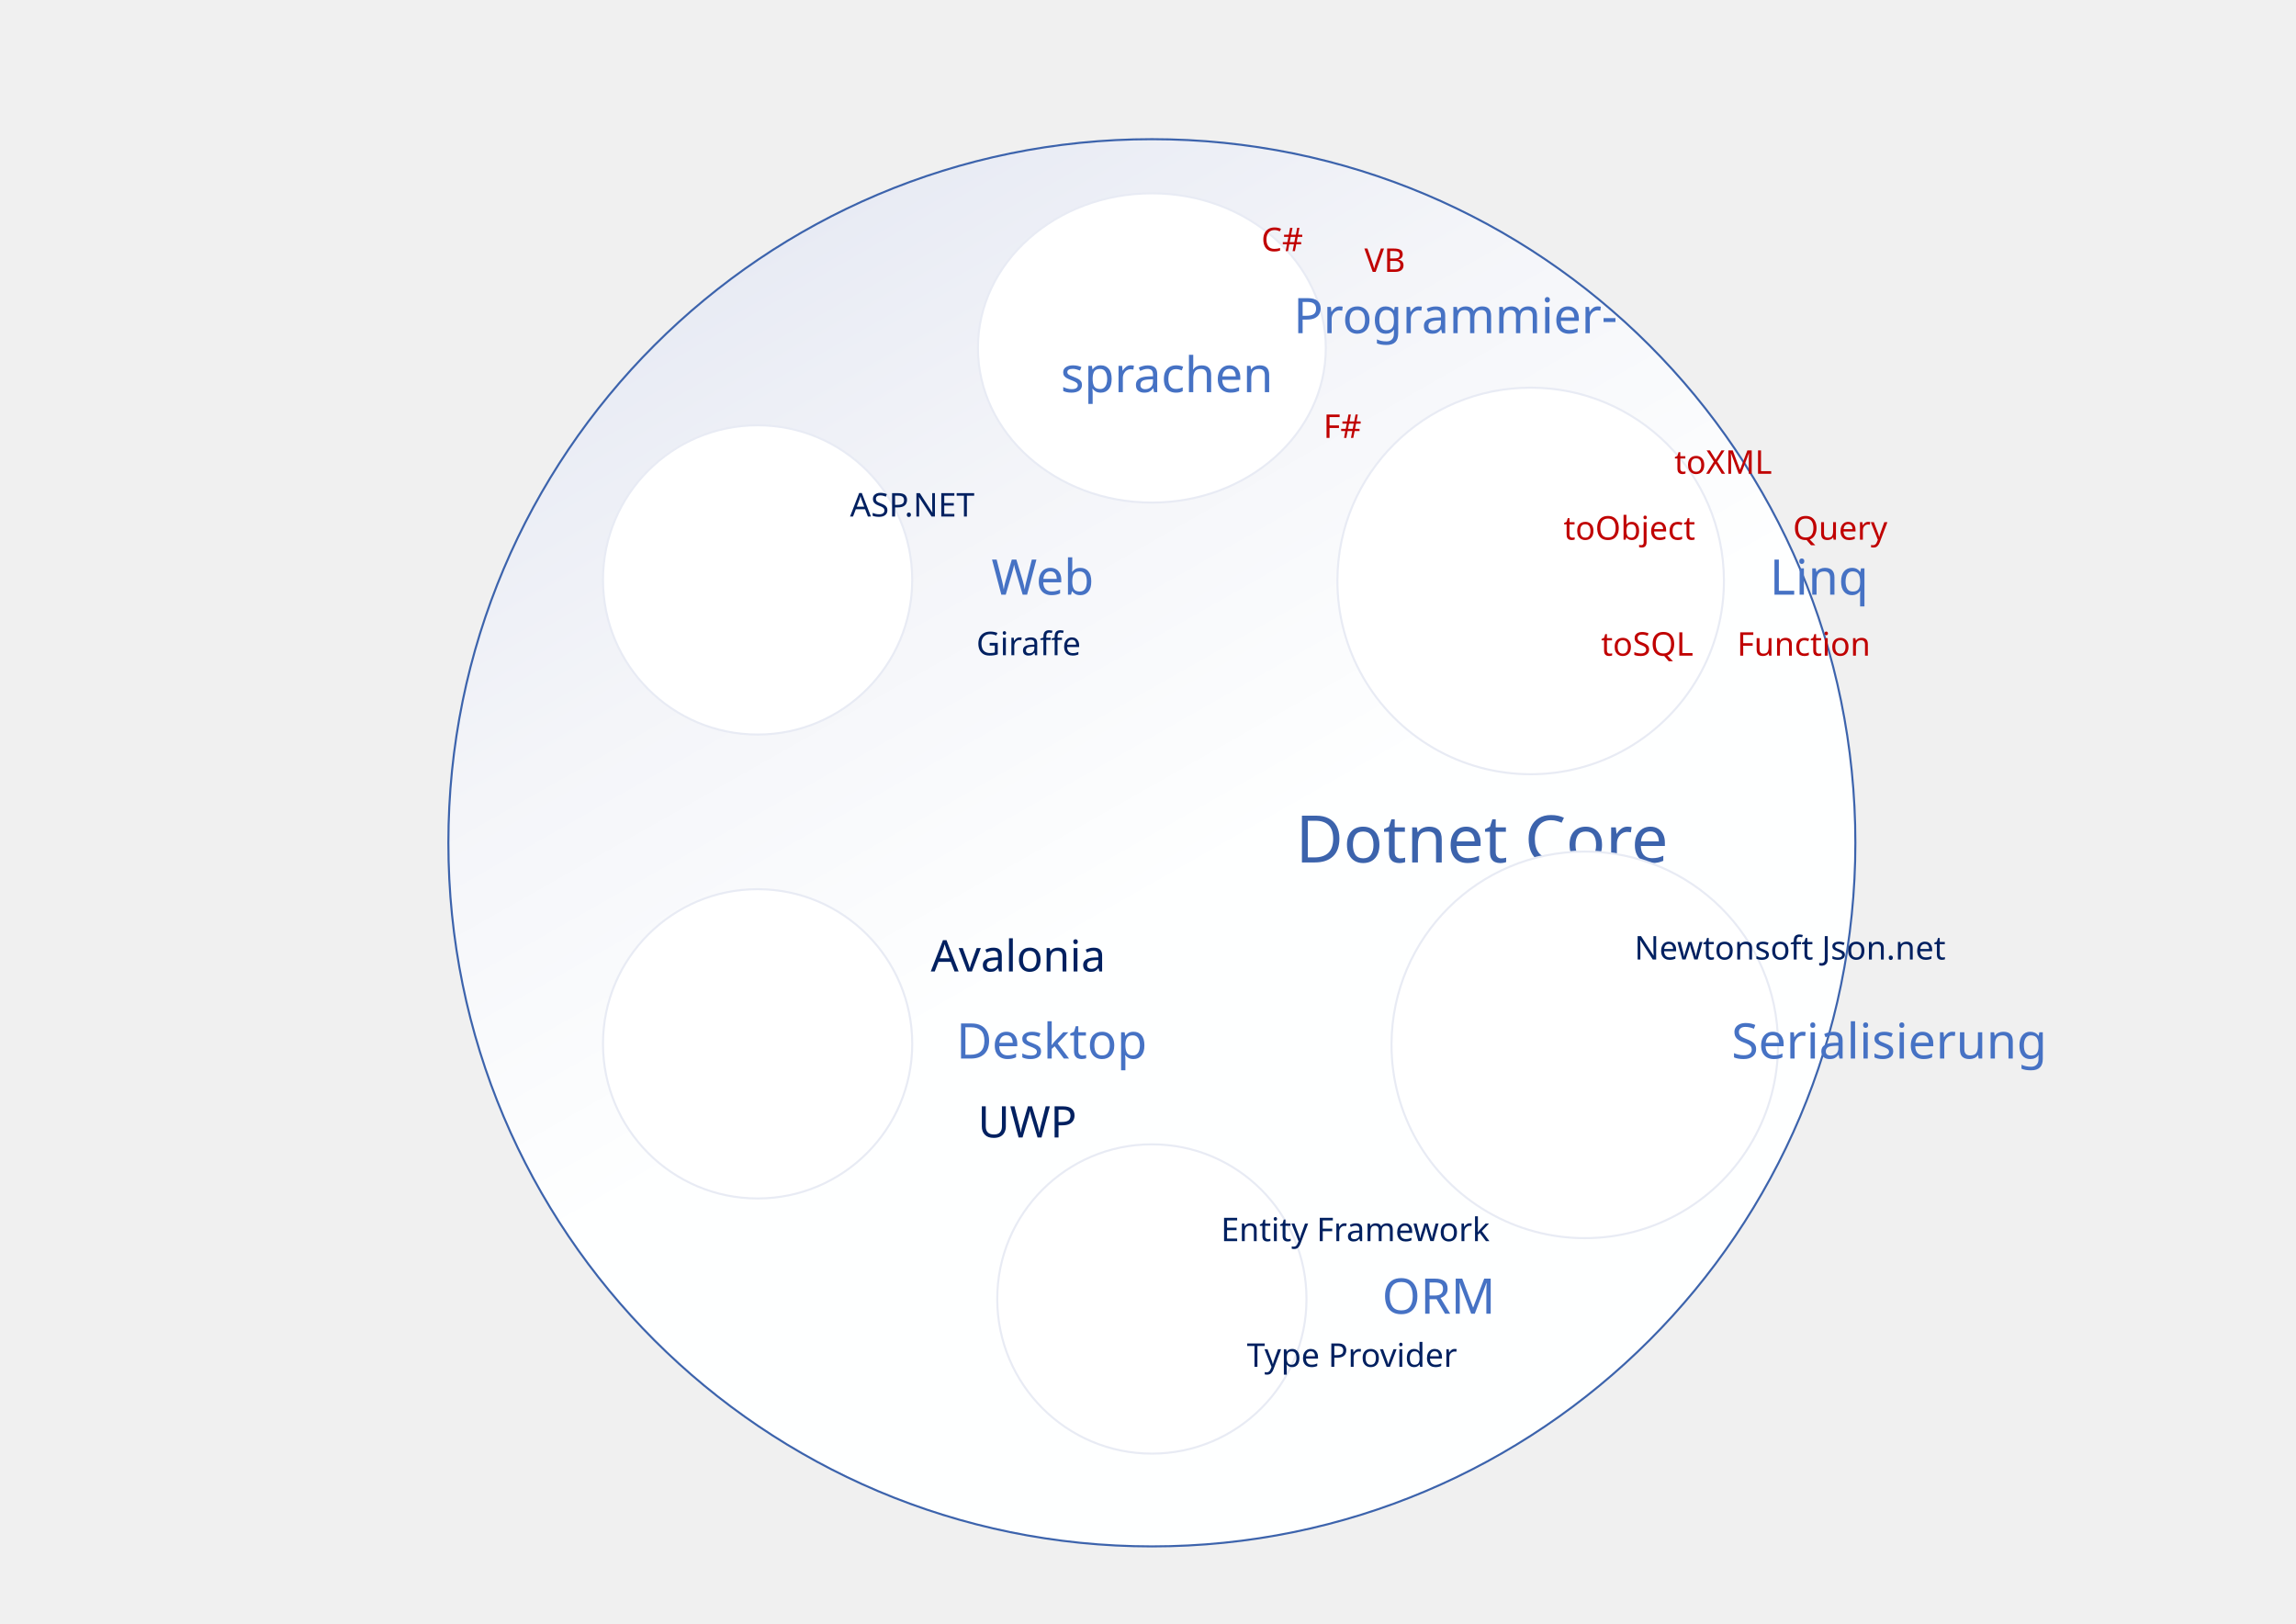
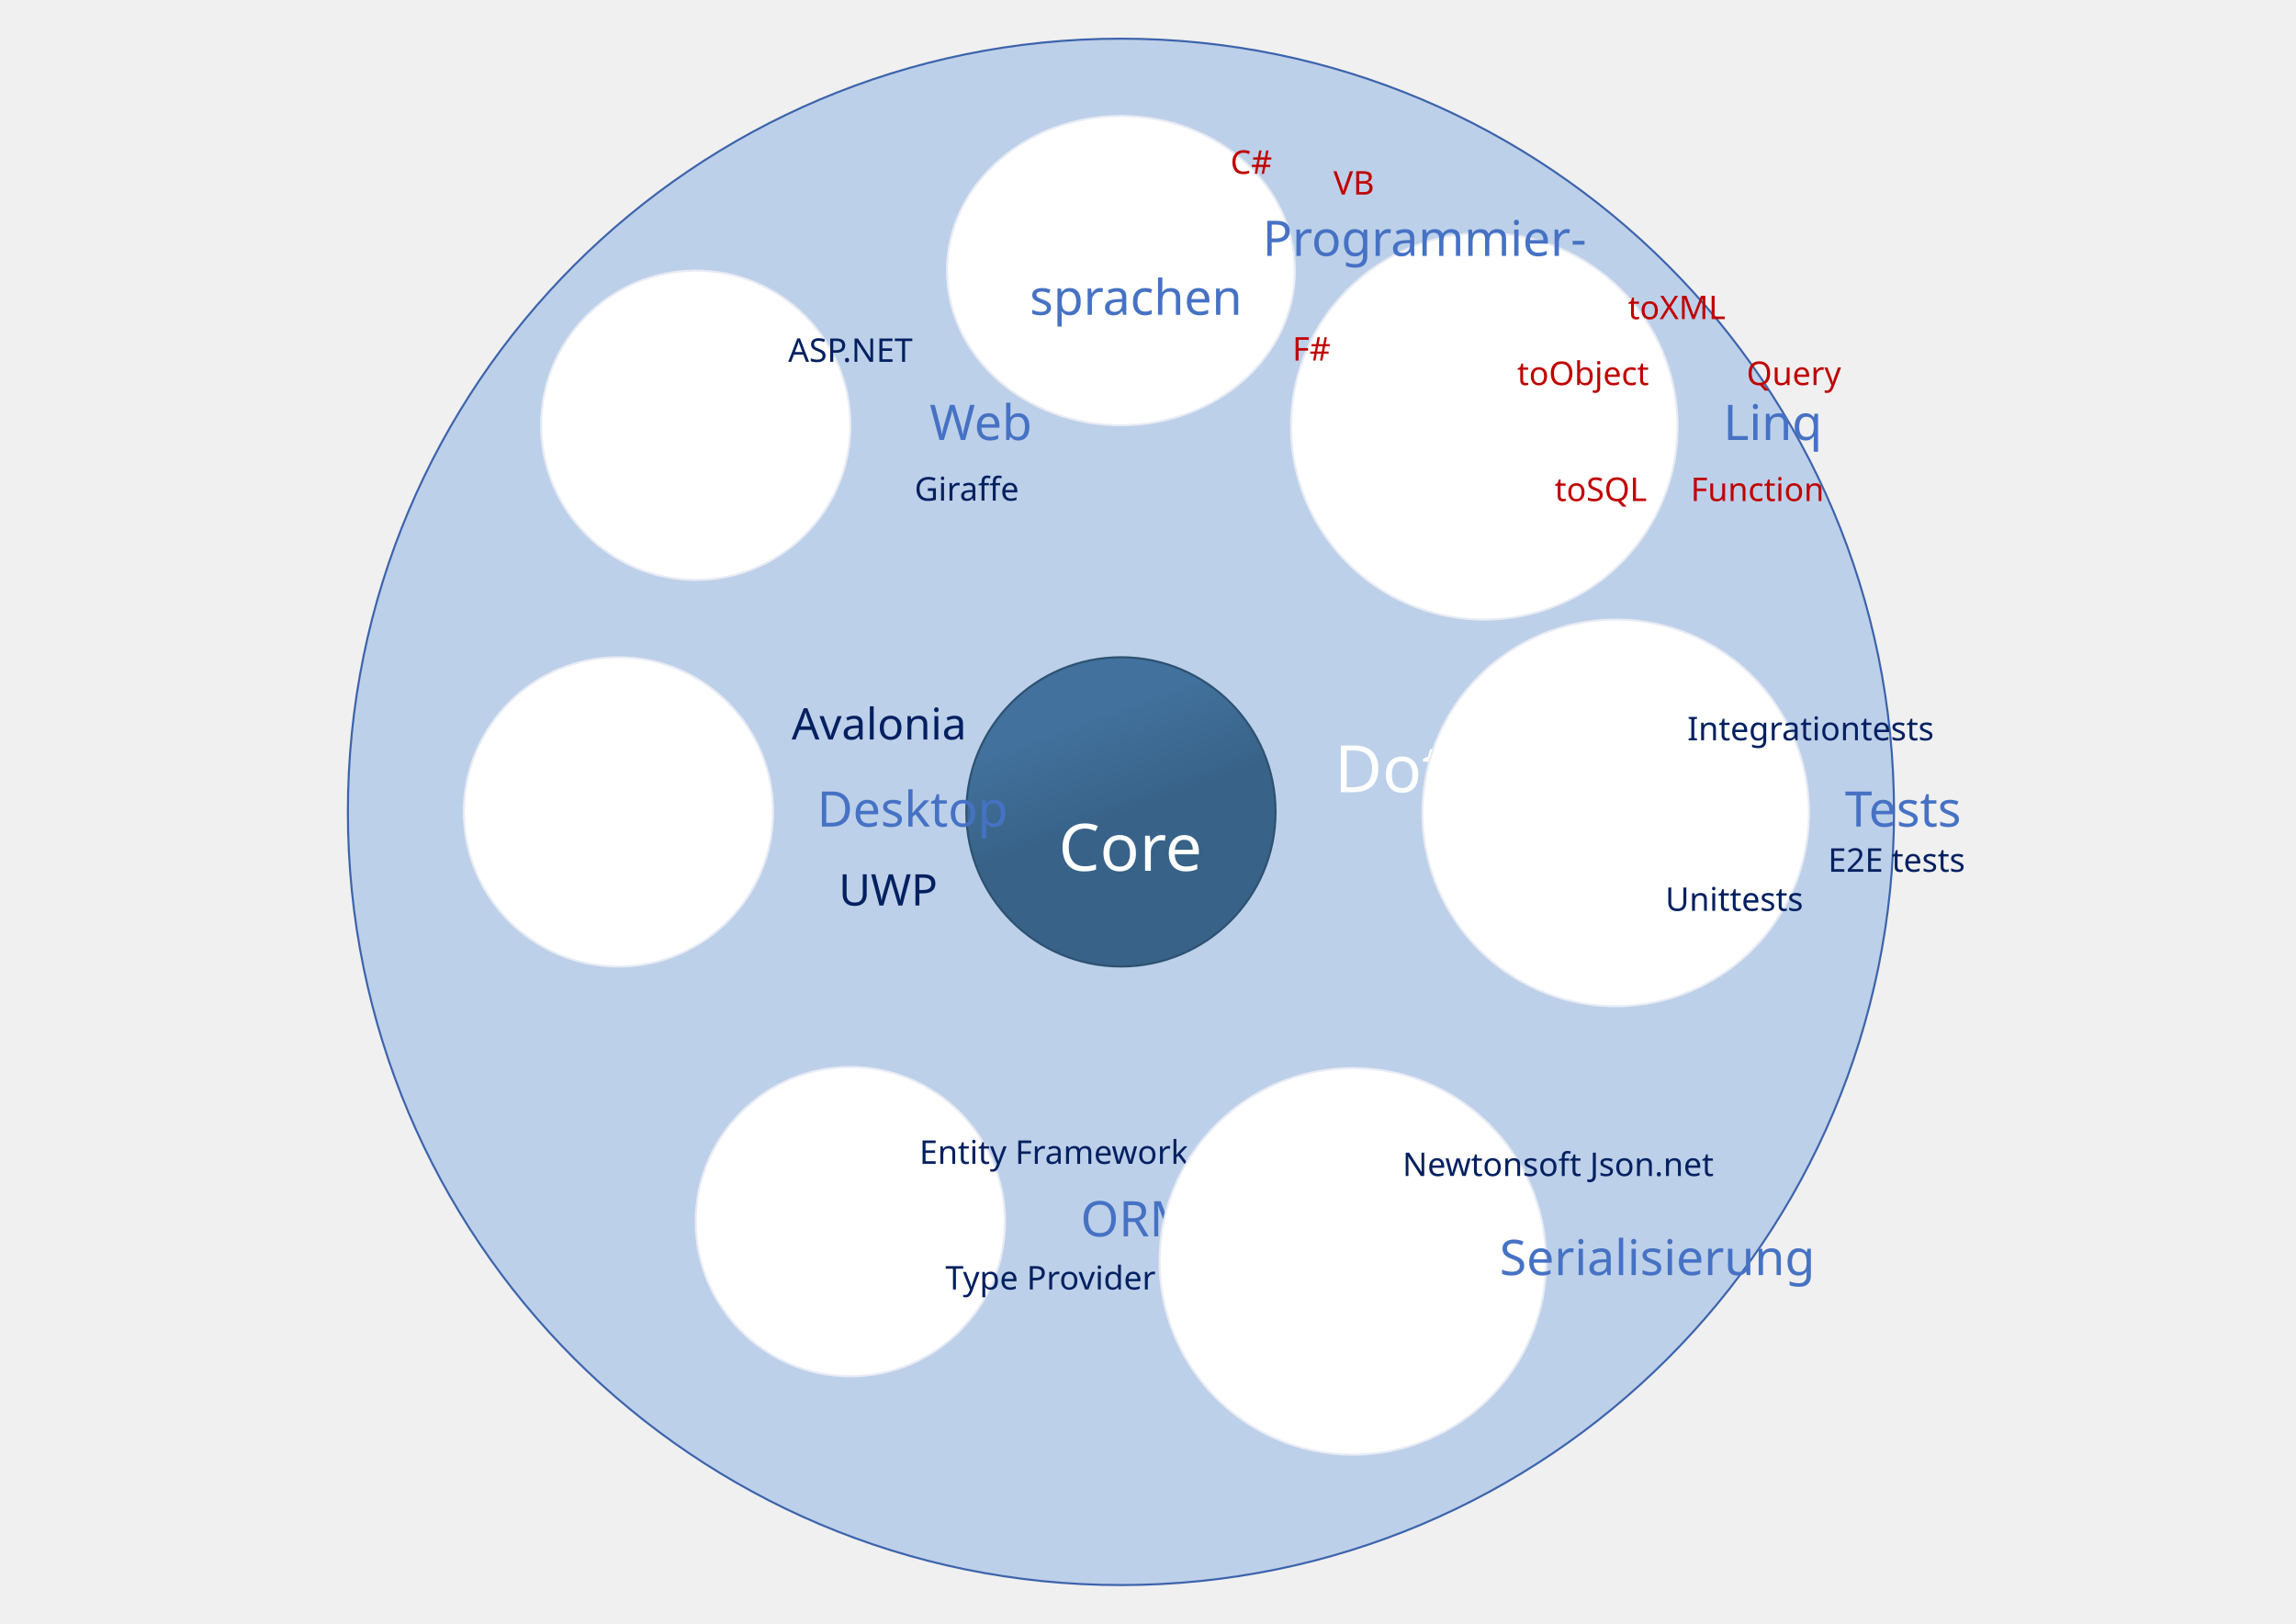
- <svg xmlns="http://www.w3.org/2000/svg" xmlns:ns1="http://schemas.microsoft.com/visio/2003/SVGExtensions/" width="11.693in" height="8.268in" viewBox="0 0 841.89 595.276" xml:space="preserve" color-interpolation-filters="sRGB" class="st10">
+ <svg xmlns="http://www.w3.org/2000/svg" xmlns:ns1="http://schemas.microsoft.com/visio/2003/SVGExtensions/" width="11.693in" height="8.268in" viewBox="0 0 841.89 595.276" xml:space="preserve" color-interpolation-filters="sRGB" class="st11">
  <ns1:documentProperties ns1:langID="1031" ns1:metric="true" ns1:viewMarkup="false">
    <ns1:userDefs>
      <ns1:ud ns1:nameU="msvSubprocessMaster" ns1:prompt="" ns1:val="VT4(Rectangle)" />
      <ns1:ud ns1:nameU="msvNoAutoConnect" ns1:val="VT0(1):26" />
    </ns1:userDefs>
  </ns1:documentProperties>
  <style type="text/css">
	
- 		.st1 {fill:url(#grad0-4);stroke:#3c63ac;stroke-width:0.75}
- 		.st2 {fill:#3c63ac;font-family:Calibri;font-size:2em}
- 		.st3 {fill:#ffffff;stroke:#e8ebf4;stroke-width:0.75}
- 		.st4 {fill:#4672c4;font-family:Calibri;font-size:1.5em}
- 		.st5 {fill:none;stroke:none;stroke-width:0.25}
- 		.st6 {fill:#002060;font-family:Calibri;font-size:1em}
- 		.st7 {fill:#002060;font-family:Calibri;font-size:1.333em}
- 		.st8 {fill:#c00000;font-family:Calibri;font-size:1em}
- 		.st9 {font-size:1em}
- 		.st10 {fill:none;fill-rule:evenodd;font-size:12px;overflow:visible;stroke-linecap:square;stroke-miterlimit:3}
+ 		.st1 {fill:#bdd0e9;stroke:#3c63ac;stroke-width:0.75}
+ 		.st2 {fill:url(#grad0-6);stroke:#2d5171;stroke-width:0.75}
+ 		.st3 {fill:#feffff;font-family:Calibri;font-size:2em}
+ 		.st4 {font-size:1em}
+ 		.st5 {fill:#ffffff;stroke:#e8ebf4;stroke-width:0.75}
+ 		.st6 {fill:#4672c4;font-family:Calibri;font-size:1.5em}
+ 		.st7 {fill:none;stroke:none;stroke-width:0.25}
+ 		.st8 {fill:#002060;font-family:Calibri;font-size:1em}
+ 		.st9 {fill:#002060;font-family:Calibri;font-size:1.333em}
+ 		.st10 {fill:#c00000;font-family:Calibri;font-size:1em}
+ 		.st11 {fill:none;fill-rule:evenodd;font-size:12px;overflow:visible;stroke-linecap:square;stroke-miterlimit:3}
	
	</style>
  <defs id="Patterns_And_Gradients">
-     <linearGradient id="grad0-4" x1="0" y1="0" x2="1" y2="0" gradientTransform="rotate(60 0.5 0.5)">
-       <stop offset="0" stop-color="#e8ebf4" stop-opacity="1" />
-       <stop offset="0.24" stop-color="#f4f5f9" stop-opacity="1" />
-       <stop offset="0.54" stop-color="#feffff" stop-opacity="1" />
+     <linearGradient id="grad0-6" x1="0" y1="0" x2="1" y2="0" gradientTransform="rotate(250 0.5 0.5)">
+       <stop offset="0" stop-color="#386288" stop-opacity="1" />
+       <stop offset="0.48" stop-color="#386288" stop-opacity="1" />
+       <stop offset="0.82" stop-color="#41719c" stop-opacity="1" />
    </linearGradient>
  </defs>
  <g ns1:mID="0" ns1:index="1" ns1:groupContext="foregroundPage">
    <ns1:userDefs>
      <ns1:ud ns1:nameU="msvThemeOrder" ns1:val="VT0(0):26" />
    </ns1:userDefs>
    <ns1:pageProperties ns1:drawingScale="0.0393701" ns1:pageScale="0.0393701" ns1:drawingUnits="24" ns1:shadowOffsetX="8.50394" ns1:shadowOffsetY="-8.50394" />
-     <g id="shape1-1" ns1:mID="1" ns1:groupContext="shape" transform="translate(164.409,-28.3465)">
+     <g id="shape56-1" ns1:mID="56" ns1:groupContext="shape" transform="translate(127.559,-14.1732)">
+       <ns1:userDefs>
+         <ns1:ud ns1:nameU="visVersion" ns1:val="VT0(15):26" />
+       </ns1:userDefs>
+       <path d="M0 311.81 A283.465 283.465 0 0 1 566.93 311.81 A283.465 283.465 0 1 1 -0 311.81 Z" class="st1" />
+     </g>
+     <g id="shape1-3" ns1:mID="1" ns1:groupContext="shape" transform="translate(354.331,-240.945)">
      <ns1:userDefs>
        <ns1:ud ns1:nameU="visVersion" ns1:val="VT0(15):26" />
      </ns1:userDefs>
      <ns1:textBlock ns1:margins="rect(4,4,4,4)" ns1:tabSpace="42.5197" />
-       <ns1:textRect cx="257.953" cy="337.323" width="451.42" height="386.929" />
-       <path d="M0 337.32 A257.953 257.953 0 1 1 515.91 337.32 A257.953 257.953 0 0 1 0 337.32 Z" class="st1" />
-       <text x="198.33" y="344.52" class="st2" ns1:langID="1031">
+       <ns1:textRect cx="56.693" cy="538.583" width="99.22" height="85.039" />
+       <path d="M0 538.58 A56.693 56.693 0 0 1 113.39 538.58 A56.693 56.693 0 1 1 0 538.58 Z" class="st2" />
+       <text x="22.67" y="531.38" class="st3" ns1:langID="1031">
        <ns1:paragraph ns1:horizAlign="1" />
-         <ns1:tabList />Dotnet Core</text>
-     </g>
-     <g id="group43-6" transform="translate(221.102,-325.984)" ns1:mID="43" ns1:groupContext="group">
-       <g id="shape5-7" ns1:mID="5" ns1:groupContext="shape">
+         <ns1:tabList />Dotnet <tspan x="33.81" dy="1.2em" class="st4">Core</tspan>
+       </text>
+     </g>
+     <g id="group43-9" transform="translate(198.425,-382.677)" ns1:mID="43" ns1:groupContext="group">
+       <g id="shape5-10" ns1:mID="5" ns1:groupContext="shape">
        <ns1:userDefs>
          <ns1:ud ns1:nameU="visVersion" ns1:val="VT0(15):26" />
        </ns1:userDefs>
        <ns1:textBlock ns1:margins="rect(4,4,4,4)" ns1:tabSpace="42.5197" />
        <ns1:textRect cx="56.693" cy="538.583" width="99.22" height="85.039" />
-         <path d="M0 538.58 A56.693 56.693 0 0 1 113.39 538.58 A56.693 56.693 0 1 1 0 538.58 Z" class="st3" />
-         <text x="39.48" y="543.98" class="st4" ns1:langID="1031">
+         <path d="M0 538.58 A56.693 56.693 0 0 1 113.39 538.58 A56.693 56.693 0 1 1 0 538.58 Z" class="st5" />
+         <text x="39.48" y="543.98" class="st6" ns1:langID="1031">
          <ns1:paragraph ns1:horizAlign="1" />
          <ns1:tabList />Web</text>
      </g>
-       <g id="shape3-10" ns1:mID="3" ns1:groupContext="shape" transform="translate(0,-73.5433)">
+       <g id="shape3-13" ns1:mID="3" ns1:groupContext="shape" transform="translate(0,-73.5433)">
        <ns1:textBlock ns1:margins="rect(4,4,4,4)" ns1:tabSpace="42.5197" />
        <ns1:textRect cx="42.52" cy="585.276" width="85.04" height="20" />
-         <rect x="0" y="575.276" width="85.039" height="20" class="st5" />
-         <text x="21.95" y="588.88" class="st6" ns1:langID="1031">
+         <rect x="0" y="575.276" width="85.039" height="20" class="st7" />
+         <text x="21.95" y="588.88" class="st8" ns1:langID="1031">
          <ns1:paragraph ns1:horizAlign="1" />
          <ns1:tabList />ASP.NET</text>
      </g>
-       <g id="shape4-13" ns1:mID="4" ns1:groupContext="shape" transform="translate(56.6929,-22.6772)">
-         <ns1:textBlock ns1:margins="rect(4,4,4,4)" ns1:tabSpace="42.5197" />
-         <ns1:textRect cx="28.346" cy="585.276" width="56.7" height="20" />
-         <rect x="0" y="575.276" width="56.693" height="20" class="st5" />
-         <text x="11.57" y="588.88" class="st6" ns1:langID="1031">
+       <g id="shape4-16" ns1:mID="4" ns1:groupContext="shape" transform="translate(56.6929,-22.6772)">
+         <ns1:textBlock ns1:margins="rect(4,4,4,4)" ns1:tabSpace="42.5197" />
+         <ns1:textRect cx="28.346" cy="585.276" width="56.7" height="20" />
+         <rect x="0" y="575.276" width="56.693" height="20" class="st7" />
+         <text x="11.57" y="588.88" class="st8" ns1:langID="1031">
          <ns1:paragraph ns1:horizAlign="1" />
          <ns1:tabList />Giraffe</text>
      </g>
    </g>
-     <g id="group44-16" transform="translate(221.102,-155.906)" ns1:mID="44" ns1:groupContext="group">
-       <g id="shape28-17" ns1:mID="28" ns1:groupContext="shape">
+     <g id="group44-19" transform="translate(170.079,-240.945)" ns1:mID="44" ns1:groupContext="group">
+       <g id="shape28-20" ns1:mID="28" ns1:groupContext="shape">
        <ns1:userDefs>
          <ns1:ud ns1:nameU="visVersion" ns1:val="VT0(15):26" />
        </ns1:userDefs>
        <ns1:textBlock ns1:margins="rect(4,4,4,4)" ns1:tabSpace="42.5197" />
        <ns1:textRect cx="56.693" cy="538.583" width="99.22" height="85.039" />
-         <path d="M0 538.58 A56.693 56.693 0 0 1 113.39 538.58 A56.693 56.693 0 1 1 0 538.58 Z" class="st3" />
-         <text x="26.58" y="543.98" class="st4" ns1:langID="1031">
+         <path d="M0 538.58 A56.693 56.693 0 0 1 113.39 538.58 A56.693 56.693 0 1 1 0 538.58 Z" class="st5" />
+         <text x="26.58" y="543.98" class="st6" ns1:langID="1031">
          <ns1:paragraph ns1:horizAlign="1" />
          <ns1:tabList />Desktop</text>
      </g>
-       <g id="shape29-20" ns1:mID="29" ns1:groupContext="shape" transform="translate(12.2137,-78.0315)">
+       <g id="shape29-23" ns1:mID="29" ns1:groupContext="shape" transform="translate(12.2137,-78.0315)">
        <ns1:textBlock ns1:margins="rect(4,4,4,4)" ns1:tabSpace="42.5197" />
        <ns1:textRect cx="44.479" cy="585.276" width="88.96" height="20" />
-         <rect x="0" y="575.276" width="88.958" height="20" class="st5" />
-         <text x="16.48" y="590.08" class="st7" ns1:langID="1031">
+         <rect x="0" y="575.276" width="88.958" height="20" class="st7" />
+         <text x="16.48" y="590.08" class="st9" ns1:langID="1031">
          <ns1:paragraph ns1:horizAlign="1" />
          <ns1:tabList />Avalonia</text>
      </g>
-       <g id="shape30-23" ns1:mID="30" ns1:groupContext="shape" transform="translate(34.0157,-17.1654)">
-         <ns1:textBlock ns1:margins="rect(4,4,4,4)" ns1:tabSpace="42.5197" />
-         <ns1:textRect cx="28.346" cy="585.276" width="56.7" height="20" />
-         <rect x="0" y="575.276" width="56.693" height="20" class="st5" />
-         <text x="11.96" y="590.08" class="st7" ns1:langID="1031">
+       <g id="shape30-26" ns1:mID="30" ns1:groupContext="shape" transform="translate(34.0157,-17.1654)">
+         <ns1:textBlock ns1:margins="rect(4,4,4,4)" ns1:tabSpace="42.5197" />
+         <ns1:textRect cx="28.346" cy="585.276" width="56.7" height="20" />
+         <rect x="0" y="575.276" width="56.693" height="20" class="st7" />
+         <text x="11.96" y="590.08" class="st9" ns1:langID="1031">
          <ns1:paragraph ns1:horizAlign="1" />
          <ns1:tabList />UWP</text>
      </g>
    </g>
-     <g id="group45-26" transform="translate(365.669,-62.3622)" ns1:mID="45" ns1:groupContext="group">
-       <g id="shape14-27" ns1:mID="14" ns1:groupContext="shape">
+     <g id="group45-29" transform="translate(255.118,-90.7087)" ns1:mID="45" ns1:groupContext="group">
+       <g id="shape14-30" ns1:mID="14" ns1:groupContext="shape">
        <ns1:userDefs>
          <ns1:ud ns1:nameU="visVersion" ns1:val="VT0(15):26" />
        </ns1:userDefs>
        <ns1:textBlock ns1:margins="rect(4,4,4,4)" ns1:tabSpace="42.5197" />
        <ns1:textRect cx="56.693" cy="538.583" width="99.22" height="85.039" />
-         <path d="M0 538.58 A56.693 56.693 0 0 1 113.39 538.58 A56.693 56.693 0 1 1 0 538.58 Z" class="st3" />
-         <text x="38.15" y="543.98" class="st4" ns1:langID="1031">
+         <path d="M0 538.58 A56.693 56.693 0 0 1 113.39 538.58 A56.693 56.693 0 1 1 0 538.58 Z" class="st5" />
+         <text x="38.15" y="543.98" class="st6" ns1:langID="1031">
          <ns1:paragraph ns1:horizAlign="1" />
          <ns1:tabList />ORM</text>
      </g>
-       <g id="shape2-30" ns1:mID="2" ns1:groupContext="shape" transform="translate(1.59872E-13,-71.4961)">
+       <g id="shape2-33" ns1:mID="2" ns1:groupContext="shape" transform="translate(1.59872E-13,-71.4961)">
        <ns1:textBlock ns1:margins="rect(4,4,4,4)" ns1:tabSpace="42.5197" />
        <ns1:textRect cx="56.693" cy="585.276" width="113.39" height="20" />
-         <rect x="0" y="575.276" width="113.386" height="20" class="st5" />
-         <text x="13.37" y="588.88" class="st6" ns1:langID="1031">
+         <rect x="0" y="575.276" width="113.386" height="20" class="st7" />
+         <text x="13.37" y="588.88" class="st8" ns1:langID="1031">
          <ns1:paragraph ns1:horizAlign="1" />
          <ns1:tabList />Entity Framework</text>
      </g>
-       <g id="shape15-33" ns1:mID="15" ns1:groupContext="shape" transform="translate(14.1732,-25.4331)">
+       <g id="shape15-36" ns1:mID="15" ns1:groupContext="shape" transform="translate(14.1732,-25.4331)">
        <ns1:textBlock ns1:margins="rect(4,4,4,4)" ns1:tabSpace="42.5197" />
        <ns1:textRect cx="42.52" cy="585.276" width="85.04" height="20" />
-         <rect x="0" y="575.276" width="85.039" height="20" class="st5" />
-         <text x="8.71" y="588.88" class="st6" ns1:langID="1031">
+         <rect x="0" y="575.276" width="85.039" height="20" class="st7" />
+         <text x="8.71" y="588.88" class="st8" ns1:langID="1031">
          <ns1:paragraph ns1:horizAlign="1" />
          <ns1:tabList />Type Provider</text>
      </g>
    </g>
-     <g id="group46-36" transform="translate(510.236,-141.732)" ns1:mID="46" ns1:groupContext="group">
-       <g id="shape39-37" ns1:mID="39" ns1:groupContext="shape">
+     <g id="group46-39" transform="translate(425.197,-62.3622)" ns1:mID="46" ns1:groupContext="group">
+       <g id="shape39-40" ns1:mID="39" ns1:groupContext="shape">
        <ns1:userDefs>
          <ns1:ud ns1:nameU="visVersion" ns1:val="VT0(15):26" />
        </ns1:userDefs>
        <ns1:textBlock ns1:margins="rect(4,4,4,4)" ns1:tabSpace="42.5197" />
        <ns1:textRect cx="70.866" cy="524.409" width="124.02" height="106.299" />
-         <path d="M0 524.41 A70.866 70.866 0 0 1 141.73 524.41 A70.866 70.866 0 1 1 0 524.41 Z" class="st3" />
-         <text x="21.71" y="529.81" class="st4" ns1:langID="1031">
+         <path d="M0 524.41 A70.866 70.866 0 0 1 141.73 524.41 A70.866 70.866 0 1 1 0 524.41 Z" class="st5" />
+         <text x="21.71" y="529.81" class="st6" ns1:langID="1031">
          <ns1:paragraph ns1:horizAlign="1" />
          <ns1:tabList />Serialisierung</text>
      </g>
-       <g id="shape41-40" ns1:mID="41" ns1:groupContext="shape" transform="translate(14.1732,-95.3858)">
+       <g id="shape41-43" ns1:mID="41" ns1:groupContext="shape" transform="translate(14.1732,-95.3858)">
        <ns1:textBlock ns1:margins="rect(4,4,4,4)" ns1:tabSpace="42.5197" />
        <ns1:textRect cx="56.693" cy="585.276" width="113.39" height="20" />
-         <rect x="0" y="575.276" width="113.386" height="20" class="st5" />
-         <text x="6.27" y="588.88" class="st6" ns1:langID="1031">
+         <rect x="0" y="575.276" width="113.386" height="20" class="st7" />
+         <text x="6.27" y="588.88" class="st8" ns1:langID="1031">
          <ns1:paragraph ns1:horizAlign="1" />
          <ns1:tabList />Newtonsoft Json.net</text>
      </g>
    </g>
-     <g id="group47-43" transform="translate(490.394,-311.811)" ns1:mID="47" ns1:groupContext="group">
-       <g id="shape19-44" ns1:mID="19" ns1:groupContext="shape">
+     <g id="group47-46" transform="translate(473.386,-368.504)" ns1:mID="47" ns1:groupContext="group">
+       <g id="shape19-47" ns1:mID="19" ns1:groupContext="shape">
        <ns1:userDefs>
          <ns1:ud ns1:nameU="visVersion" ns1:val="VT0(15):26" />
        </ns1:userDefs>
        <ns1:textBlock ns1:margins="rect(4,4,4,4)" ns1:tabSpace="42.5197" />
        <ns1:textRect cx="70.866" cy="524.409" width="124.02" height="106.299" />
-         <path d="M0 524.41 A70.866 70.866 0 0 1 141.73 524.41 A70.866 70.866 0 1 1 0 524.41 Z" class="st3" />
-         <text x="55.56" y="529.81" class="st4" ns1:langID="1031">
+         <path d="M0 524.41 A70.866 70.866 0 0 1 141.73 524.41 A70.866 70.866 0 1 1 0 524.41 Z" class="st5" />
+         <text x="55.56" y="529.81" class="st6" ns1:langID="1031">
          <ns1:paragraph ns1:horizAlign="1" />
          <ns1:tabList />Linq</text>
      </g>
-       <g id="shape20-47" ns1:mID="20" ns1:groupContext="shape" transform="translate(14.1732,-36.6929)">
-         <ns1:textBlock ns1:margins="rect(4,4,4,4)" ns1:tabSpace="42.5197" />
-         <ns1:textRect cx="28.346" cy="585.276" width="56.7" height="20" />
-         <rect x="0" y="575.276" width="56.693" height="20" class="st5" />
-         <text x="13.86" y="588.88" class="st8" ns1:langID="1031">
+       <g id="shape20-50" ns1:mID="20" ns1:groupContext="shape" transform="translate(14.1732,-36.6929)">
+         <ns1:textBlock ns1:margins="rect(4,4,4,4)" ns1:tabSpace="42.5197" />
+         <ns1:textRect cx="28.346" cy="585.276" width="56.7" height="20" />
+         <rect x="0" y="575.276" width="56.693" height="20" class="st7" />
+         <text x="13.86" y="588.88" class="st10" ns1:langID="1031">
          <ns1:paragraph ns1:horizAlign="1" />
          <ns1:tabList />toSQL</text>
      </g>
-       <g id="shape22-50" ns1:mID="22" ns1:groupContext="shape" transform="translate(42.5197,-103.386)">
-         <ns1:textBlock ns1:margins="rect(4,4,4,4)" ns1:tabSpace="42.5197" />
-         <ns1:textRect cx="28.346" cy="585.276" width="56.7" height="20" />
-         <rect x="0" y="575.276" width="56.693" height="20" class="st5" />
-         <text x="12.41" y="588.88" class="st8" ns1:langID="1031">
+       <g id="shape22-53" ns1:mID="22" ns1:groupContext="shape" transform="translate(42.5197,-103.386)">
+         <ns1:textBlock ns1:margins="rect(4,4,4,4)" ns1:tabSpace="42.5197" />
+         <ns1:textRect cx="28.346" cy="585.276" width="56.7" height="20" />
+         <rect x="0" y="575.276" width="56.693" height="20" class="st7" />
+         <text x="12.41" y="588.88" class="st10" ns1:langID="1031">
          <ns1:paragraph ns1:horizAlign="1" />
          <ns1:tabList />toXML</text>
      </g>
-       <g id="shape23-53" ns1:mID="23" ns1:groupContext="shape" transform="translate(-5.9952E-14,-79.2126)">
+       <g id="shape23-56" ns1:mID="23" ns1:groupContext="shape" transform="translate(-5.9952E-14,-79.2126)">
        <ns1:textBlock ns1:margins="rect(4,4,4,4)" ns1:tabSpace="42.5197" />
        <ns1:textRect cx="35.57" cy="585.276" width="71.15" height="20" />
-         <rect x="0" y="575.276" width="71.141" height="20" class="st5" />
-         <text x="14.3" y="588.88" class="st8" ns1:langID="1031">
+         <rect x="0" y="575.276" width="71.141" height="20" class="st7" />
+         <text x="14.3" y="588.88" class="st10" ns1:langID="1031">
          <ns1:paragraph ns1:horizAlign="1" />
          <ns1:tabList />toObject</text>
      </g>
-       <g id="shape25-56" ns1:mID="25" ns1:groupContext="shape" transform="translate(85.0394,-79.2126)">
-         <ns1:textBlock ns1:margins="rect(4,4,4,4)" ns1:tabSpace="42.5197" />
-         <ns1:textRect cx="28.346" cy="585.276" width="56.7" height="20" />
-         <rect x="0" y="575.276" width="56.693" height="20" class="st5" />
-         <text x="13.36" y="588.88" class="st8" ns1:langID="1031">
+       <g id="shape25-59" ns1:mID="25" ns1:groupContext="shape" transform="translate(85.0394,-79.2126)">
+         <ns1:textBlock ns1:margins="rect(4,4,4,4)" ns1:tabSpace="42.5197" />
+         <ns1:textRect cx="28.346" cy="585.276" width="56.7" height="20" />
+         <rect x="0" y="575.276" width="56.693" height="20" class="st7" />
+         <text x="13.36" y="588.88" class="st10" ns1:langID="1031">
          <ns1:paragraph ns1:horizAlign="1" />
          <ns1:tabList />Query</text>
      </g>
-       <g id="shape26-59" ns1:mID="26" ns1:groupContext="shape" transform="translate(70.8661,-36.6929)">
-         <ns1:textBlock ns1:margins="rect(4,4,4,4)" ns1:tabSpace="42.5197" />
-         <ns1:textRect cx="28.346" cy="585.276" width="56.7" height="20" />
-         <rect x="0" y="575.276" width="56.693" height="20" class="st5" />
-         <text x="7.04" y="588.88" class="st8" ns1:langID="1031">
+       <g id="shape26-62" ns1:mID="26" ns1:groupContext="shape" transform="translate(70.8661,-36.6929)">
+         <ns1:textBlock ns1:margins="rect(4,4,4,4)" ns1:tabSpace="42.5197" />
+         <ns1:textRect cx="28.346" cy="585.276" width="56.7" height="20" />
+         <rect x="0" y="575.276" width="56.693" height="20" class="st7" />
+         <text x="7.04" y="588.88" class="st10" ns1:langID="1031">
          <ns1:paragraph ns1:horizAlign="1" />
          <ns1:tabList />Function</text>
      </g>
    </g>
-     <g id="group48-62" transform="translate(358.583,-411.024)" ns1:mID="48" ns1:groupContext="group">
-       <g id="shape9-63" ns1:mID="9" ns1:groupContext="shape">
+     <g id="group48-65" transform="translate(347.244,-439.37)" ns1:mID="48" ns1:groupContext="group">
+       <g id="shape9-66" ns1:mID="9" ns1:groupContext="shape">
        <ns1:userDefs>
          <ns1:ud ns1:nameU="visVersion" ns1:val="VT0(15):26" />
        </ns1:userDefs>
        <ns1:textBlock ns1:margins="rect(4,4,4,4)" ns1:tabSpace="42.5197" />
        <ns1:textRect cx="63.779" cy="538.583" width="111.62" height="85.039" />
-         <path d="M0 538.58 A63.779 56.693 0 0 1 127.56 538.58 A63.779 56.693 0 0 1 0 538.58 Z" class="st3" />
-         <text x="12.75" y="533.18" class="st4" ns1:langID="1031">
-           <ns1:paragraph ns1:horizAlign="1" />
-           <ns1:tabList />Programmier-<tspan x="30.34" dy="1.2em" class="st9">sprachen</tspan>
+         <path d="M0 538.58 A63.779 56.693 0 0 1 127.56 538.58 A63.779 56.693 0 0 1 0 538.58 Z" class="st5" />
+         <text x="12.75" y="533.18" class="st6" ns1:langID="1031">
+           <ns1:paragraph ns1:horizAlign="1" />
+           <ns1:tabList />Programmier-<tspan x="30.34" dy="1.2em" class="st4">sprachen</tspan>
        </text>
      </g>
-       <g id="shape10-67" ns1:mID="10" ns1:groupContext="shape" transform="translate(25.5118,-85.7874)">
+       <g id="shape10-70" ns1:mID="10" ns1:groupContext="shape" transform="translate(25.5118,-85.7874)">
        <ns1:textBlock ns1:margins="rect(4,4,4,4)" ns1:tabSpace="42.5197" />
        <ns1:textRect cx="15.945" cy="585.276" width="31.89" height="20" />
-         <rect x="0" y="575.276" width="31.89" height="20" class="st5" />
-         <text x="9.76" y="588.88" class="st8" ns1:langID="1031">
+         <rect x="0" y="575.276" width="31.89" height="20" class="st7" />
+         <text x="9.76" y="588.88" class="st10" ns1:langID="1031">
          <ns1:paragraph ns1:horizAlign="1" />
          <ns1:tabList />C#</text>
      </g>
-       <g id="shape11-70" ns1:mID="11" ns1:groupContext="shape" transform="translate(47.8346,-78.189)">
+       <g id="shape11-73" ns1:mID="11" ns1:groupContext="shape" transform="translate(47.8346,-78.189)">
        <ns1:textBlock ns1:margins="rect(4,4,4,4)" ns1:tabSpace="42.5197" />
        <ns1:textRect cx="31.89" cy="585.276" width="63.78" height="20" />
-         <rect x="0" y="575.276" width="63.779" height="20" class="st5" />
-         <text x="25.22" y="588.88" class="st8" ns1:langID="1031">
+         <rect x="0" y="575.276" width="63.779" height="20" class="st7" />
+         <text x="25.22" y="588.88" class="st10" ns1:langID="1031">
          <ns1:paragraph ns1:horizAlign="1" />
          <ns1:tabList />VB</text>
      </g>
-       <g id="shape12-73" ns1:mID="12" ns1:groupContext="shape" transform="translate(31.8898,-17.3228)">
+       <g id="shape12-76" ns1:mID="12" ns1:groupContext="shape" transform="translate(31.8898,-17.3228)">
        <ns1:textBlock ns1:margins="rect(4,4,4,4)" ns1:tabSpace="42.5197" />
        <ns1:textRect cx="31.89" cy="585.276" width="63.78" height="20" />
-         <rect x="0" y="575.276" width="63.779" height="20" class="st5" />
-         <text x="26.14" y="588.88" class="st8" ns1:langID="1031">
+         <rect x="0" y="575.276" width="63.779" height="20" class="st7" />
+         <text x="26.14" y="588.88" class="st10" ns1:langID="1031">
          <ns1:paragraph ns1:horizAlign="1" />
          <ns1:tabList />F#</text>
+       </g>
+     </g>
+     <g id="group49-79" transform="translate(521.575,-226.772)" ns1:mID="49" ns1:groupContext="group">
+       <g id="shape50-80" ns1:mID="50" ns1:groupContext="shape">
+         <ns1:userDefs>
+           <ns1:ud ns1:nameU="visVersion" ns1:val="VT0(15):26" />
+         </ns1:userDefs>
+         <ns1:textBlock ns1:margins="rect(4,4,4,4)" ns1:tabSpace="42.5197" />
+         <ns1:textRect cx="70.866" cy="524.409" width="124.02" height="106.299" />
+         <path d="M0 524.41 A70.866 70.866 0 0 1 141.73 524.41 A70.866 70.866 0 1 1 0 524.41 Z" class="st5" />
+         <text x="51.95" y="529.81" class="st6" ns1:langID="1031">
+           <ns1:paragraph ns1:horizAlign="1" />
+           <ns1:tabList />Tests</text>
+       </g>
+       <g id="shape52-83" ns1:mID="52" ns1:groupContext="shape" transform="translate(14.1732,-28.189)">
+         <ns1:textBlock ns1:margins="rect(4,4,4,4)" ns1:tabSpace="42.5197" />
+         <ns1:textRect cx="28.346" cy="585.276" width="56.7" height="20" />
+         <rect x="0" y="575.276" width="56.693" height="20" class="st7" />
+         <text x="6.26" y="588.88" class="st8" ns1:langID="1031">
+           <ns1:paragraph ns1:horizAlign="1" />
+           <ns1:tabList />Unittests</text>
+       </g>
+       <g id="shape54-86" ns1:mID="54" ns1:groupContext="shape" transform="translate(21.2598,-90.7087)">
+         <ns1:textBlock ns1:margins="rect(4,4,4,4)" ns1:tabSpace="42.5197" />
+         <ns1:textRect cx="46.063" cy="585.276" width="92.13" height="20" />
+         <rect x="0" y="575.276" width="92.126" height="20" class="st7" />
+         <text x="7.21" y="588.88" class="st8" ns1:langID="1031">
+           <ns1:paragraph ns1:horizAlign="1" />
+           <ns1:tabList />Integrationtests</text>
+       </g>
+       <g id="shape55-89" ns1:mID="55" ns1:groupContext="shape" transform="translate(73.7008,-42.5197)">
+         <ns1:textBlock ns1:margins="rect(4,4,4,4)" ns1:tabSpace="42.5197" />
+         <ns1:textRect cx="28.346" cy="585.276" width="56.7" height="20" />
+         <rect x="0" y="575.276" width="56.693" height="20" class="st7" />
+         <text x="6.39" y="588.88" class="st8" ns1:langID="1031">
+           <ns1:paragraph ns1:horizAlign="1" />
+           <ns1:tabList />E2E tests</text>
      </g>
    </g>
  </g>
</svg>
